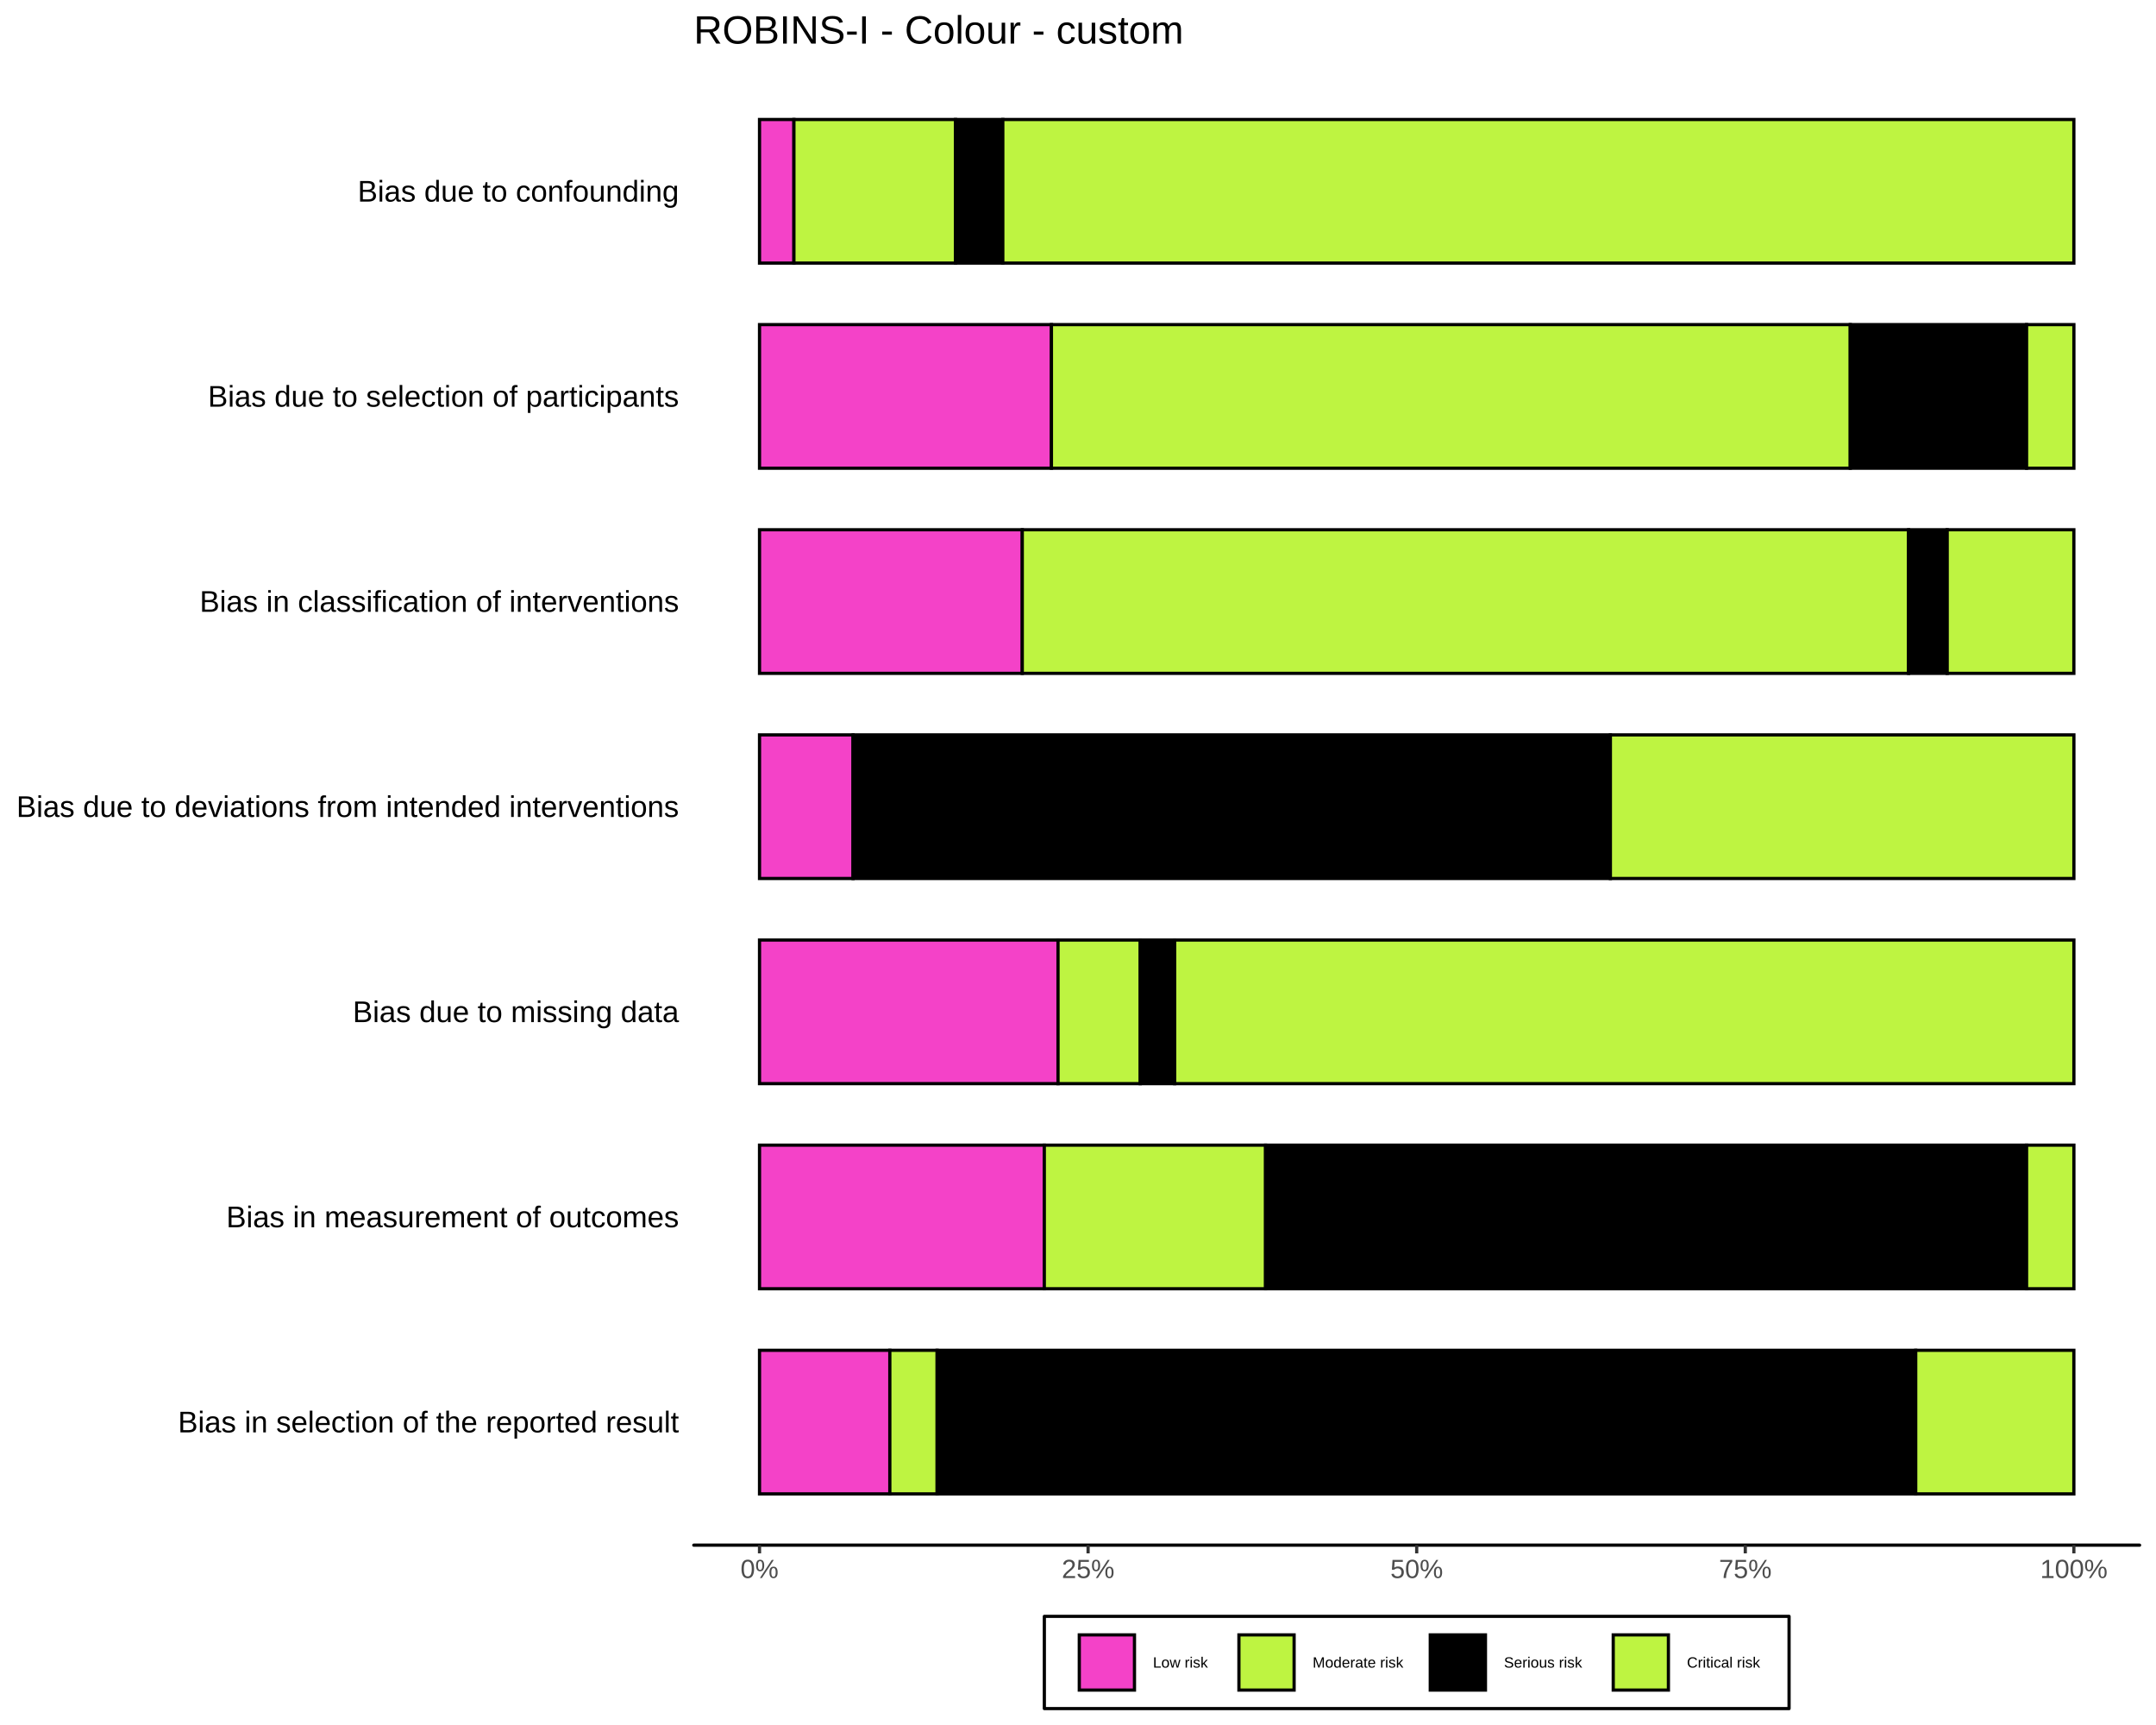
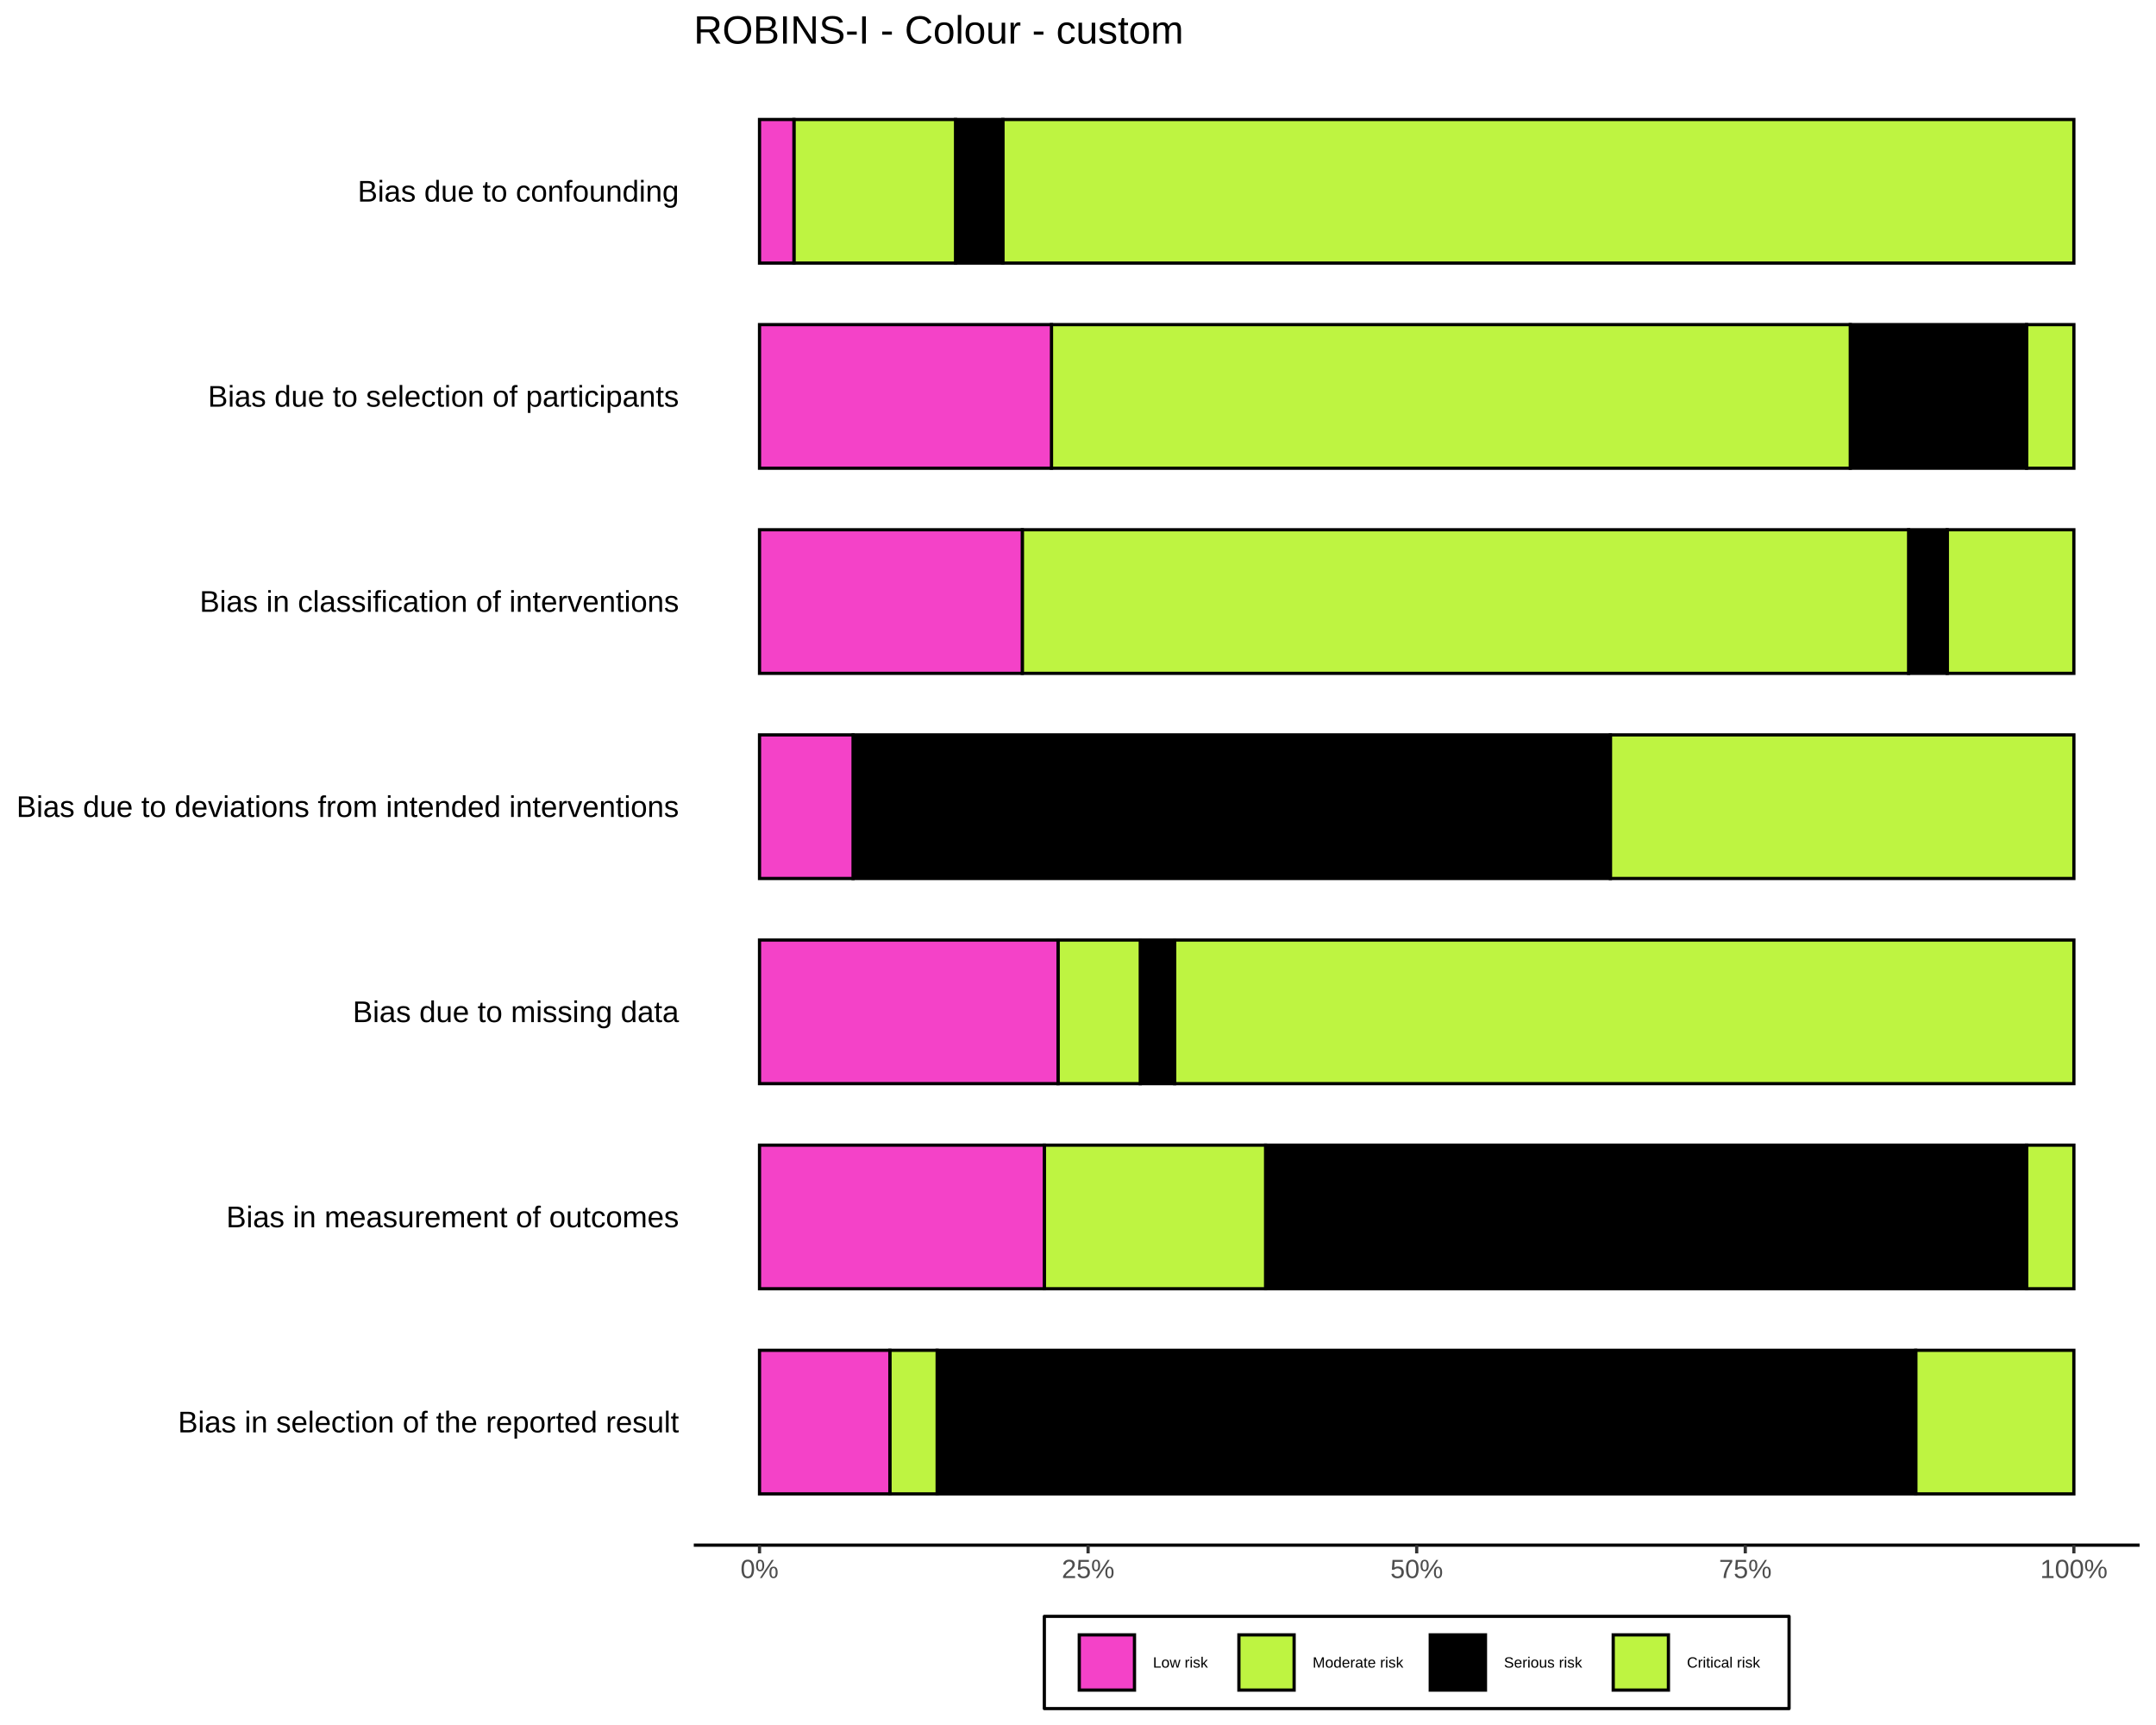
<svg xmlns="http://www.w3.org/2000/svg" viewBox="0 0 720.00 576.00">
  <defs>
    <style type="text/css">
    line, polyline, polygon, path, rect, circle {
      fill: none;
      stroke: #000000;
      stroke-linecap: round;
      stroke-linejoin: round;
      stroke-miterlimit: 10.00;
    }
  </style>
  </defs>
  <rect width="100%" height="100%" style="stroke: none; fill: #FFFFFF;" />
  <rect x="0.00" y="0.00" width="720.00" height="576.00" style="stroke-width: 1.07; stroke: #FFFFFF; fill: #FFFFFF;" />
  <defs>
    <clipPath id="cpMjMxLjY5fDcxNC41Mnw1MTUuOTV8MjIuNzc=">
      <rect x="231.69" y="22.77" width="482.83" height="493.18" />
    </clipPath>
  </defs>
+   <rect x="639.76" y="450.88" width="52.81" height="47.95" style="stroke-width: 1.07; stroke-linecap: square; stroke-linejoin: miter; fill: #BEF441;" clip-path="url(#cpMjMxLjY5fDcxNC41Mnw1MTUuOTV8MjIuNzc=)" />
+   <rect x="312.96" y="450.88" width="326.80" height="47.95" style="stroke-width: 1.07; stroke-linecap: square; stroke-linejoin: miter; fill: #000000;" clip-path="url(#cpMjMxLjY5fDcxNC41Mnw1MTUuOTV8MjIuNzc=)" />
+   <rect x="297.16" y="450.88" width="15.80" height="47.95" style="stroke-width: 1.07; stroke-linecap: square; stroke-linejoin: miter; fill: #BEF441;" clip-path="url(#cpMjMxLjY5fDcxNC41Mnw1MTUuOTV8MjIuNzc=)" />
  <rect x="253.64" y="450.88" width="43.53" height="47.95" style="stroke-width: 1.07; stroke-linecap: square; stroke-linejoin: miter; fill: #F442C8;" clip-path="url(#cpMjMxLjY5fDcxNC41Mnw1MTUuOTV8MjIuNzc=)" />
-   <rect x="297.16" y="450.88" width="15.80" height="47.95" style="stroke-width: 1.07; stroke-linecap: square; stroke-linejoin: miter; fill: #BEF441;" clip-path="url(#cpMjMxLjY5fDcxNC41Mnw1MTUuOTV8MjIuNzc=)" />
-   <rect x="312.96" y="450.88" width="326.80" height="47.95" style="stroke-width: 1.07; stroke-linecap: square; stroke-linejoin: miter; fill: #000000;" clip-path="url(#cpMjMxLjY5fDcxNC41Mnw1MTUuOTV8MjIuNzc=)" />
-   <rect x="639.76" y="450.88" width="52.81" height="47.95" style="stroke-width: 1.07; stroke-linecap: square; stroke-linejoin: miter; fill: #BEF441;" clip-path="url(#cpMjMxLjY5fDcxNC41Mnw1MTUuOTV8MjIuNzc=)" />
+   <rect x="676.78" y="382.38" width="15.80" height="47.95" style="stroke-width: 1.07; stroke-linecap: square; stroke-linejoin: miter; fill: #BEF441;" clip-path="url(#cpMjMxLjY5fDcxNC41Mnw1MTUuOTV8MjIuNzc=)" />
+   <rect x="422.65" y="382.38" width="254.13" height="47.95" style="stroke-width: 1.07; stroke-linecap: square; stroke-linejoin: miter; fill: #000000;" clip-path="url(#cpMjMxLjY5fDcxNC41Mnw1MTUuOTV8MjIuNzc=)" />
+   <rect x="348.75" y="382.38" width="73.89" height="47.95" style="stroke-width: 1.07; stroke-linecap: square; stroke-linejoin: miter; fill: #BEF441;" clip-path="url(#cpMjMxLjY5fDcxNC41Mnw1MTUuOTV8MjIuNzc=)" />
  <rect x="253.64" y="382.38" width="95.11" height="47.95" style="stroke-width: 1.07; stroke-linecap: square; stroke-linejoin: miter; fill: #F442C8;" clip-path="url(#cpMjMxLjY5fDcxNC41Mnw1MTUuOTV8MjIuNzc=)" />
-   <rect x="348.75" y="382.38" width="73.89" height="47.95" style="stroke-width: 1.07; stroke-linecap: square; stroke-linejoin: miter; fill: #BEF441;" clip-path="url(#cpMjMxLjY5fDcxNC41Mnw1MTUuOTV8MjIuNzc=)" />
-   <rect x="422.65" y="382.38" width="254.13" height="47.95" style="stroke-width: 1.07; stroke-linecap: square; stroke-linejoin: miter; fill: #000000;" clip-path="url(#cpMjMxLjY5fDcxNC41Mnw1MTUuOTV8MjIuNzc=)" />
-   <rect x="676.78" y="382.38" width="15.80" height="47.95" style="stroke-width: 1.07; stroke-linecap: square; stroke-linejoin: miter; fill: #BEF441;" clip-path="url(#cpMjMxLjY5fDcxNC41Mnw1MTUuOTV8MjIuNzc=)" />
+   <rect x="392.28" y="313.89" width="300.30" height="47.95" style="stroke-width: 1.07; stroke-linecap: square; stroke-linejoin: miter; fill: #BEF441;" clip-path="url(#cpMjMxLjY5fDcxNC41Mnw1MTUuOTV8MjIuNzc=)" />
+   <rect x="380.79" y="313.89" width="11.49" height="47.95" style="stroke-width: 1.07; stroke-linecap: square; stroke-linejoin: miter; fill: #000000;" clip-path="url(#cpMjMxLjY5fDcxNC41Mnw1MTUuOTV8MjIuNzc=)" />
+   <rect x="353.33" y="313.89" width="27.46" height="47.95" style="stroke-width: 1.07; stroke-linecap: square; stroke-linejoin: miter; fill: #BEF441;" clip-path="url(#cpMjMxLjY5fDcxNC41Mnw1MTUuOTV8MjIuNzc=)" />
  <rect x="253.64" y="313.89" width="99.69" height="47.95" style="stroke-width: 1.07; stroke-linecap: square; stroke-linejoin: miter; fill: #F442C8;" clip-path="url(#cpMjMxLjY5fDcxNC41Mnw1MTUuOTV8MjIuNzc=)" />
-   <rect x="353.33" y="313.89" width="27.46" height="47.95" style="stroke-width: 1.07; stroke-linecap: square; stroke-linejoin: miter; fill: #BEF441;" clip-path="url(#cpMjMxLjY5fDcxNC41Mnw1MTUuOTV8MjIuNzc=)" />
-   <rect x="380.79" y="313.89" width="11.49" height="47.95" style="stroke-width: 1.07; stroke-linecap: square; stroke-linejoin: miter; fill: #000000;" clip-path="url(#cpMjMxLjY5fDcxNC41Mnw1MTUuOTV8MjIuNzc=)" />
-   <rect x="392.28" y="313.89" width="300.30" height="47.95" style="stroke-width: 1.07; stroke-linecap: square; stroke-linejoin: miter; fill: #BEF441;" clip-path="url(#cpMjMxLjY5fDcxNC41Mnw1MTUuOTV8MjIuNzc=)" />
+   <rect x="537.79" y="245.39" width="154.79" height="47.95" style="stroke-width: 1.07; stroke-linecap: square; stroke-linejoin: miter; fill: #BEF441;" clip-path="url(#cpMjMxLjY5fDcxNC41Mnw1MTUuOTV8MjIuNzc=)" />
+   <rect x="284.88" y="245.39" width="252.91" height="47.95" style="stroke-width: 1.07; stroke-linecap: square; stroke-linejoin: miter; fill: #000000;" clip-path="url(#cpMjMxLjY5fDcxNC41Mnw1MTUuOTV8MjIuNzc=)" />
  <rect x="253.64" y="245.39" width="31.24" height="47.95" style="stroke-width: 1.07; stroke-linecap: square; stroke-linejoin: miter; fill: #F442C8;" clip-path="url(#cpMjMxLjY5fDcxNC41Mnw1MTUuOTV8MjIuNzc=)" />
-   <rect x="284.88" y="245.39" width="252.91" height="47.95" style="stroke-width: 1.07; stroke-linecap: square; stroke-linejoin: miter; fill: #000000;" clip-path="url(#cpMjMxLjY5fDcxNC41Mnw1MTUuOTV8MjIuNzc=)" />
-   <rect x="537.79" y="245.39" width="154.79" height="47.95" style="stroke-width: 1.07; stroke-linecap: square; stroke-linejoin: miter; fill: #BEF441;" clip-path="url(#cpMjMxLjY5fDcxNC41Mnw1MTUuOTV8MjIuNzc=)" />
+   <rect x="650.27" y="176.89" width="42.30" height="47.95" style="stroke-width: 1.07; stroke-linecap: square; stroke-linejoin: miter; fill: #BEF441;" clip-path="url(#cpMjMxLjY5fDcxNC41Mnw1MTUuOTV8MjIuNzc=)" />
+   <rect x="637.38" y="176.89" width="12.89" height="47.95" style="stroke-width: 1.07; stroke-linecap: square; stroke-linejoin: miter; fill: #000000;" clip-path="url(#cpMjMxLjY5fDcxNC41Mnw1MTUuOTV8MjIuNzc=)" />
+   <rect x="341.39" y="176.89" width="295.99" height="47.95" style="stroke-width: 1.07; stroke-linecap: square; stroke-linejoin: miter; fill: #BEF441;" clip-path="url(#cpMjMxLjY5fDcxNC41Mnw1MTUuOTV8MjIuNzc=)" />
  <rect x="253.64" y="176.89" width="87.75" height="47.95" style="stroke-width: 1.07; stroke-linecap: square; stroke-linejoin: miter; fill: #F442C8;" clip-path="url(#cpMjMxLjY5fDcxNC41Mnw1MTUuOTV8MjIuNzc=)" />
-   <rect x="341.39" y="176.89" width="295.99" height="47.95" style="stroke-width: 1.07; stroke-linecap: square; stroke-linejoin: miter; fill: #BEF441;" clip-path="url(#cpMjMxLjY5fDcxNC41Mnw1MTUuOTV8MjIuNzc=)" />
-   <rect x="637.38" y="176.89" width="12.89" height="47.95" style="stroke-width: 1.07; stroke-linecap: square; stroke-linejoin: miter; fill: #000000;" clip-path="url(#cpMjMxLjY5fDcxNC41Mnw1MTUuOTV8MjIuNzc=)" />
-   <rect x="650.27" y="176.89" width="42.30" height="47.95" style="stroke-width: 1.07; stroke-linecap: square; stroke-linejoin: miter; fill: #BEF441;" clip-path="url(#cpMjMxLjY5fDcxNC41Mnw1MTUuOTV8MjIuNzc=)" />
+   <rect x="676.78" y="108.39" width="15.80" height="47.95" style="stroke-width: 1.07; stroke-linecap: square; stroke-linejoin: miter; fill: #BEF441;" clip-path="url(#cpMjMxLjY5fDcxNC41Mnw1MTUuOTV8MjIuNzc=)" />
+   <rect x="617.90" y="108.39" width="58.87" height="47.95" style="stroke-width: 1.07; stroke-linecap: square; stroke-linejoin: miter; fill: #000000;" clip-path="url(#cpMjMxLjY5fDcxNC41Mnw1MTUuOTV8MjIuNzc=)" />
+   <rect x="351.13" y="108.39" width="266.77" height="47.95" style="stroke-width: 1.07; stroke-linecap: square; stroke-linejoin: miter; fill: #BEF441;" clip-path="url(#cpMjMxLjY5fDcxNC41Mnw1MTUuOTV8MjIuNzc=)" />
  <rect x="253.64" y="108.39" width="97.50" height="47.95" style="stroke-width: 1.07; stroke-linecap: square; stroke-linejoin: miter; fill: #F442C8;" clip-path="url(#cpMjMxLjY5fDcxNC41Mnw1MTUuOTV8MjIuNzc=)" />
-   <rect x="351.13" y="108.39" width="266.77" height="47.95" style="stroke-width: 1.07; stroke-linecap: square; stroke-linejoin: miter; fill: #BEF441;" clip-path="url(#cpMjMxLjY5fDcxNC41Mnw1MTUuOTV8MjIuNzc=)" />
-   <rect x="617.90" y="108.39" width="58.87" height="47.95" style="stroke-width: 1.07; stroke-linecap: square; stroke-linejoin: miter; fill: #000000;" clip-path="url(#cpMjMxLjY5fDcxNC41Mnw1MTUuOTV8MjIuNzc=)" />
-   <rect x="676.78" y="108.39" width="15.80" height="47.95" style="stroke-width: 1.07; stroke-linecap: square; stroke-linejoin: miter; fill: #BEF441;" clip-path="url(#cpMjMxLjY5fDcxNC41Mnw1MTUuOTV8MjIuNzc=)" />
+   <rect x="334.89" y="39.90" width="357.68" height="47.95" style="stroke-width: 1.07; stroke-linecap: square; stroke-linejoin: miter; fill: #BEF441;" clip-path="url(#cpMjMxLjY5fDcxNC41Mnw1MTUuOTV8MjIuNzc=)" />
+   <rect x="319.10" y="39.90" width="15.80" height="47.95" style="stroke-width: 1.07; stroke-linecap: square; stroke-linejoin: miter; fill: #000000;" clip-path="url(#cpMjMxLjY5fDcxNC41Mnw1MTUuOTV8MjIuNzc=)" />
+   <rect x="265.13" y="39.90" width="53.97" height="47.95" style="stroke-width: 1.07; stroke-linecap: square; stroke-linejoin: miter; fill: #BEF441;" clip-path="url(#cpMjMxLjY5fDcxNC41Mnw1MTUuOTV8MjIuNzc=)" />
  <rect x="253.64" y="39.90" width="11.49" height="47.95" style="stroke-width: 1.07; stroke-linecap: square; stroke-linejoin: miter; fill: #F442C8;" clip-path="url(#cpMjMxLjY5fDcxNC41Mnw1MTUuOTV8MjIuNzc=)" />
-   <rect x="265.13" y="39.90" width="53.97" height="47.95" style="stroke-width: 1.07; stroke-linecap: square; stroke-linejoin: miter; fill: #BEF441;" clip-path="url(#cpMjMxLjY5fDcxNC41Mnw1MTUuOTV8MjIuNzc=)" />
-   <rect x="319.10" y="39.90" width="15.80" height="47.95" style="stroke-width: 1.07; stroke-linecap: square; stroke-linejoin: miter; fill: #000000;" clip-path="url(#cpMjMxLjY5fDcxNC41Mnw1MTUuOTV8MjIuNzc=)" />
-   <rect x="334.89" y="39.90" width="357.68" height="47.95" style="stroke-width: 1.07; stroke-linecap: square; stroke-linejoin: miter; fill: #BEF441;" clip-path="url(#cpMjMxLjY5fDcxNC41Mnw1MTUuOTV8MjIuNzc=)" />
  <defs>
    <clipPath id="cpMC4wMHw3MjAuMDB8NTc2LjAwfDAuMDA=">
      <rect x="0.00" y="0.00" width="720.00" height="576.00" />
    </clipPath>
  </defs>
  <g clip-path="url(#cpMC4wMHw3MjAuMDB8NTc2LjAwfDAuMDA=)">
    <text x="59.42" y="478.29" style="font-size: 10.00px; font-family: Liberation Sans;" textLength="167.34px" lengthAdjust="spacingAndGlyphs">Bias in selection of the reported result</text>
  </g>
  <g clip-path="url(#cpMC4wMHw3MjAuMDB8NTc2LjAwfDAuMDA=)">
    <text x="75.56" y="409.80" style="font-size: 10.00px; font-family: Liberation Sans;" textLength="151.20px" lengthAdjust="spacingAndGlyphs">Bias in measurement of outcomes</text>
  </g>
  <g clip-path="url(#cpMC4wMHw3MjAuMDB8NTc2LjAwfDAuMDA=)">
    <text x="117.79" y="341.30" style="font-size: 10.00px; font-family: Liberation Sans;" textLength="108.97px" lengthAdjust="spacingAndGlyphs">Bias due to missing data</text>
  </g>
  <g clip-path="url(#cpMC4wMHw3MjAuMDB8NTc2LjAwfDAuMDA=)">
    <text x="5.48" y="272.80" style="font-size: 10.00px; font-family: Liberation Sans;" textLength="221.28px" lengthAdjust="spacingAndGlyphs">Bias due to deviations from intended interventions</text>
  </g>
  <g clip-path="url(#cpMC4wMHw3MjAuMDB8NTc2LjAwfDAuMDA=)">
    <text x="66.67" y="204.30" style="font-size: 10.00px; font-family: Liberation Sans;" textLength="160.09px" lengthAdjust="spacingAndGlyphs">Bias in classification of interventions</text>
  </g>
  <g clip-path="url(#cpMC4wMHw3MjAuMDB8NTc2LjAwfDAuMDA=)">
    <text x="69.42" y="135.80" style="font-size: 10.00px; font-family: Liberation Sans;" textLength="157.34px" lengthAdjust="spacingAndGlyphs">Bias due to selection of participants</text>
  </g>
  <g clip-path="url(#cpMC4wMHw3MjAuMDB8NTc2LjAwfDAuMDA=)">
    <text x="119.43" y="67.31" style="font-size: 10.00px; font-family: Liberation Sans;" textLength="107.33px" lengthAdjust="spacingAndGlyphs">Bias due to confounding</text>
  </g>
-   <polyline points="231.69,515.95 714.52,515.95 " style="stroke-width: 1.07;" clip-path="url(#cpMC4wMHw3MjAuMDB8NTc2LjAwfDAuMDA=)" />
+   <polyline points="231.69,515.95 714.52,515.95 " style="stroke-width: 1.07; stroke-linecap: butt;" clip-path="url(#cpMC4wMHw3MjAuMDB8NTc2LjAwfDAuMDA=)" />
  <polyline points="253.64,518.69 253.64,515.95 " style="stroke-width: 1.07; stroke: #333333; stroke-linecap: butt;" clip-path="url(#cpMC4wMHw3MjAuMDB8NTc2LjAwfDAuMDA=)" />
  <polyline points="363.37,518.69 363.37,515.95 " style="stroke-width: 1.07; stroke: #333333; stroke-linecap: butt;" clip-path="url(#cpMC4wMHw3MjAuMDB8NTc2LjAwfDAuMDA=)" />
  <polyline points="473.11,518.69 473.11,515.95 " style="stroke-width: 1.07; stroke: #333333; stroke-linecap: butt;" clip-path="url(#cpMC4wMHw3MjAuMDB8NTc2LjAwfDAuMDA=)" />
  <polyline points="582.84,518.69 582.84,515.95 " style="stroke-width: 1.07; stroke: #333333; stroke-linecap: butt;" clip-path="url(#cpMC4wMHw3MjAuMDB8NTc2LjAwfDAuMDA=)" />
  <polyline points="692.57,518.69 692.57,515.95 " style="stroke-width: 1.07; stroke: #333333; stroke-linecap: butt;" clip-path="url(#cpMC4wMHw3MjAuMDB8NTc2LjAwfDAuMDA=)" />
  <g clip-path="url(#cpMC4wMHw3MjAuMDB8NTc2LjAwfDAuMDA=)">
    <text x="247.28" y="526.93" style="font-size: 8.80px; fill: #4D4D4D; font-family: Liberation Sans;" textLength="12.72px" lengthAdjust="spacingAndGlyphs">0%</text>
  </g>
  <g clip-path="url(#cpMC4wMHw3MjAuMDB8NTc2LjAwfDAuMDA=)">
    <text x="354.57" y="526.93" style="font-size: 8.80px; fill: #4D4D4D; font-family: Liberation Sans;" textLength="17.61px" lengthAdjust="spacingAndGlyphs">25%</text>
  </g>
  <g clip-path="url(#cpMC4wMHw3MjAuMDB8NTc2LjAwfDAuMDA=)">
    <text x="464.30" y="526.93" style="font-size: 8.80px; fill: #4D4D4D; font-family: Liberation Sans;" textLength="17.61px" lengthAdjust="spacingAndGlyphs">50%</text>
  </g>
  <g clip-path="url(#cpMC4wMHw3MjAuMDB8NTc2LjAwfDAuMDA=)">
    <text x="574.04" y="526.93" style="font-size: 8.80px; fill: #4D4D4D; font-family: Liberation Sans;" textLength="17.61px" lengthAdjust="spacingAndGlyphs">75%</text>
  </g>
  <g clip-path="url(#cpMC4wMHw3MjAuMDB8NTc2LjAwfDAuMDA=)">
    <text x="681.32" y="526.93" style="font-size: 8.80px; fill: #4D4D4D; font-family: Liberation Sans;" textLength="22.50px" lengthAdjust="spacingAndGlyphs">100%</text>
  </g>
  <rect x="348.76" y="539.72" width="248.70" height="30.80" style="stroke-width: 1.07; fill: #FFFFFF;" clip-path="url(#cpMC4wMHw3MjAuMDB8NTc2LjAwfDAuMDA=)" />
-   <rect x="359.72" y="545.20" width="19.84" height="19.84" style="stroke-width: 1.07; stroke: #FFFFFF; fill: #F2F2F2;" clip-path="url(#cpMC4wMHw3MjAuMDB8NTc2LjAwfDAuMDA=)" />
+   <rect x="359.72" y="545.20" width="19.84" height="19.84" style="stroke-width: 1.07; stroke: none; fill: #F2F2F2;" clip-path="url(#cpMC4wMHw3MjAuMDB8NTc2LjAwfDAuMDA=)" />
  <rect x="360.43" y="545.91" width="18.43" height="18.43" style="stroke-width: 1.07; stroke-linecap: square; stroke-linejoin: miter; fill: #F442C8;" clip-path="url(#cpMC4wMHw3MjAuMDB8NTc2LjAwfDAuMDA=)" />
-   <rect x="413.03" y="545.20" width="19.84" height="19.84" style="stroke-width: 1.07; stroke: #FFFFFF; fill: #F2F2F2;" clip-path="url(#cpMC4wMHw3MjAuMDB8NTc2LjAwfDAuMDA=)" />
+   <rect x="413.03" y="545.20" width="19.84" height="19.84" style="stroke-width: 1.07; stroke: none; fill: #F2F2F2;" clip-path="url(#cpMC4wMHw3MjAuMDB8NTc2LjAwfDAuMDA=)" />
  <rect x="413.74" y="545.91" width="18.43" height="18.43" style="stroke-width: 1.07; stroke-linecap: square; stroke-linejoin: miter; fill: #BEF441;" clip-path="url(#cpMC4wMHw3MjAuMDB8NTc2LjAwfDAuMDA=)" />
-   <rect x="476.93" y="545.20" width="19.84" height="19.84" style="stroke-width: 1.07; stroke: #FFFFFF; fill: #F2F2F2;" clip-path="url(#cpMC4wMHw3MjAuMDB8NTc2LjAwfDAuMDA=)" />
+   <rect x="476.93" y="545.20" width="19.84" height="19.84" style="stroke-width: 1.07; stroke: none; fill: #F2F2F2;" clip-path="url(#cpMC4wMHw3MjAuMDB8NTc2LjAwfDAuMDA=)" />
  <rect x="477.64" y="545.91" width="18.43" height="18.43" style="stroke-width: 1.07; stroke-linecap: square; stroke-linejoin: miter; fill: #000000;" clip-path="url(#cpMC4wMHw3MjAuMDB8NTc2LjAwfDAuMDA=)" />
-   <rect x="538.03" y="545.20" width="19.84" height="19.84" style="stroke-width: 1.07; stroke: #FFFFFF; fill: #F2F2F2;" clip-path="url(#cpMC4wMHw3MjAuMDB8NTc2LjAwfDAuMDA=)" />
+   <rect x="538.03" y="545.20" width="19.84" height="19.84" style="stroke-width: 1.07; stroke: none; fill: #F2F2F2;" clip-path="url(#cpMC4wMHw3MjAuMDB8NTc2LjAwfDAuMDA=)" />
  <rect x="538.74" y="545.91" width="18.43" height="18.43" style="stroke-width: 1.07; stroke-linecap: square; stroke-linejoin: miter; fill: #BEF441;" clip-path="url(#cpMC4wMHw3MjAuMDB8NTc2LjAwfDAuMDA=)" />
  <g clip-path="url(#cpMC4wMHw3MjAuMDB8NTc2LjAwfDAuMDA=)">
    <text x="385.04" y="556.84" style="font-size: 5.00px; font-family: Liberation Sans;" textLength="22.52px" lengthAdjust="spacingAndGlyphs"> Low risk  </text>
  </g>
  <g clip-path="url(#cpMC4wMHw3MjAuMDB8NTc2LjAwfDAuMDA=)">
    <text x="438.36" y="556.84" style="font-size: 5.00px; font-family: Liberation Sans;" textLength="33.09px" lengthAdjust="spacingAndGlyphs"> Moderate risk </text>
  </g>
  <g clip-path="url(#cpMC4wMHw3MjAuMDB8NTc2LjAwfDAuMDA=)">
    <text x="502.25" y="556.84" style="font-size: 5.00px; font-family: Liberation Sans;" textLength="30.30px" lengthAdjust="spacingAndGlyphs"> Serious risk  </text>
  </g>
  <g clip-path="url(#cpMC4wMHw3MjAuMDB8NTc2LjAwfDAuMDA=)">
    <text x="563.35" y="556.84" style="font-size: 5.00px; font-family: Liberation Sans;" textLength="28.62px" lengthAdjust="spacingAndGlyphs"> Critical risk  </text>
  </g>
  <g clip-path="url(#cpMC4wMHw3MjAuMDB8NTc2LjAwfDAuMDA=)">
    <text x="231.69" y="14.56" style="font-size: 13.20px; font-family: Liberation Sans;" textLength="163.34px" lengthAdjust="spacingAndGlyphs">ROBINS-I - Colour - custom</text>
  </g>
</svg>
